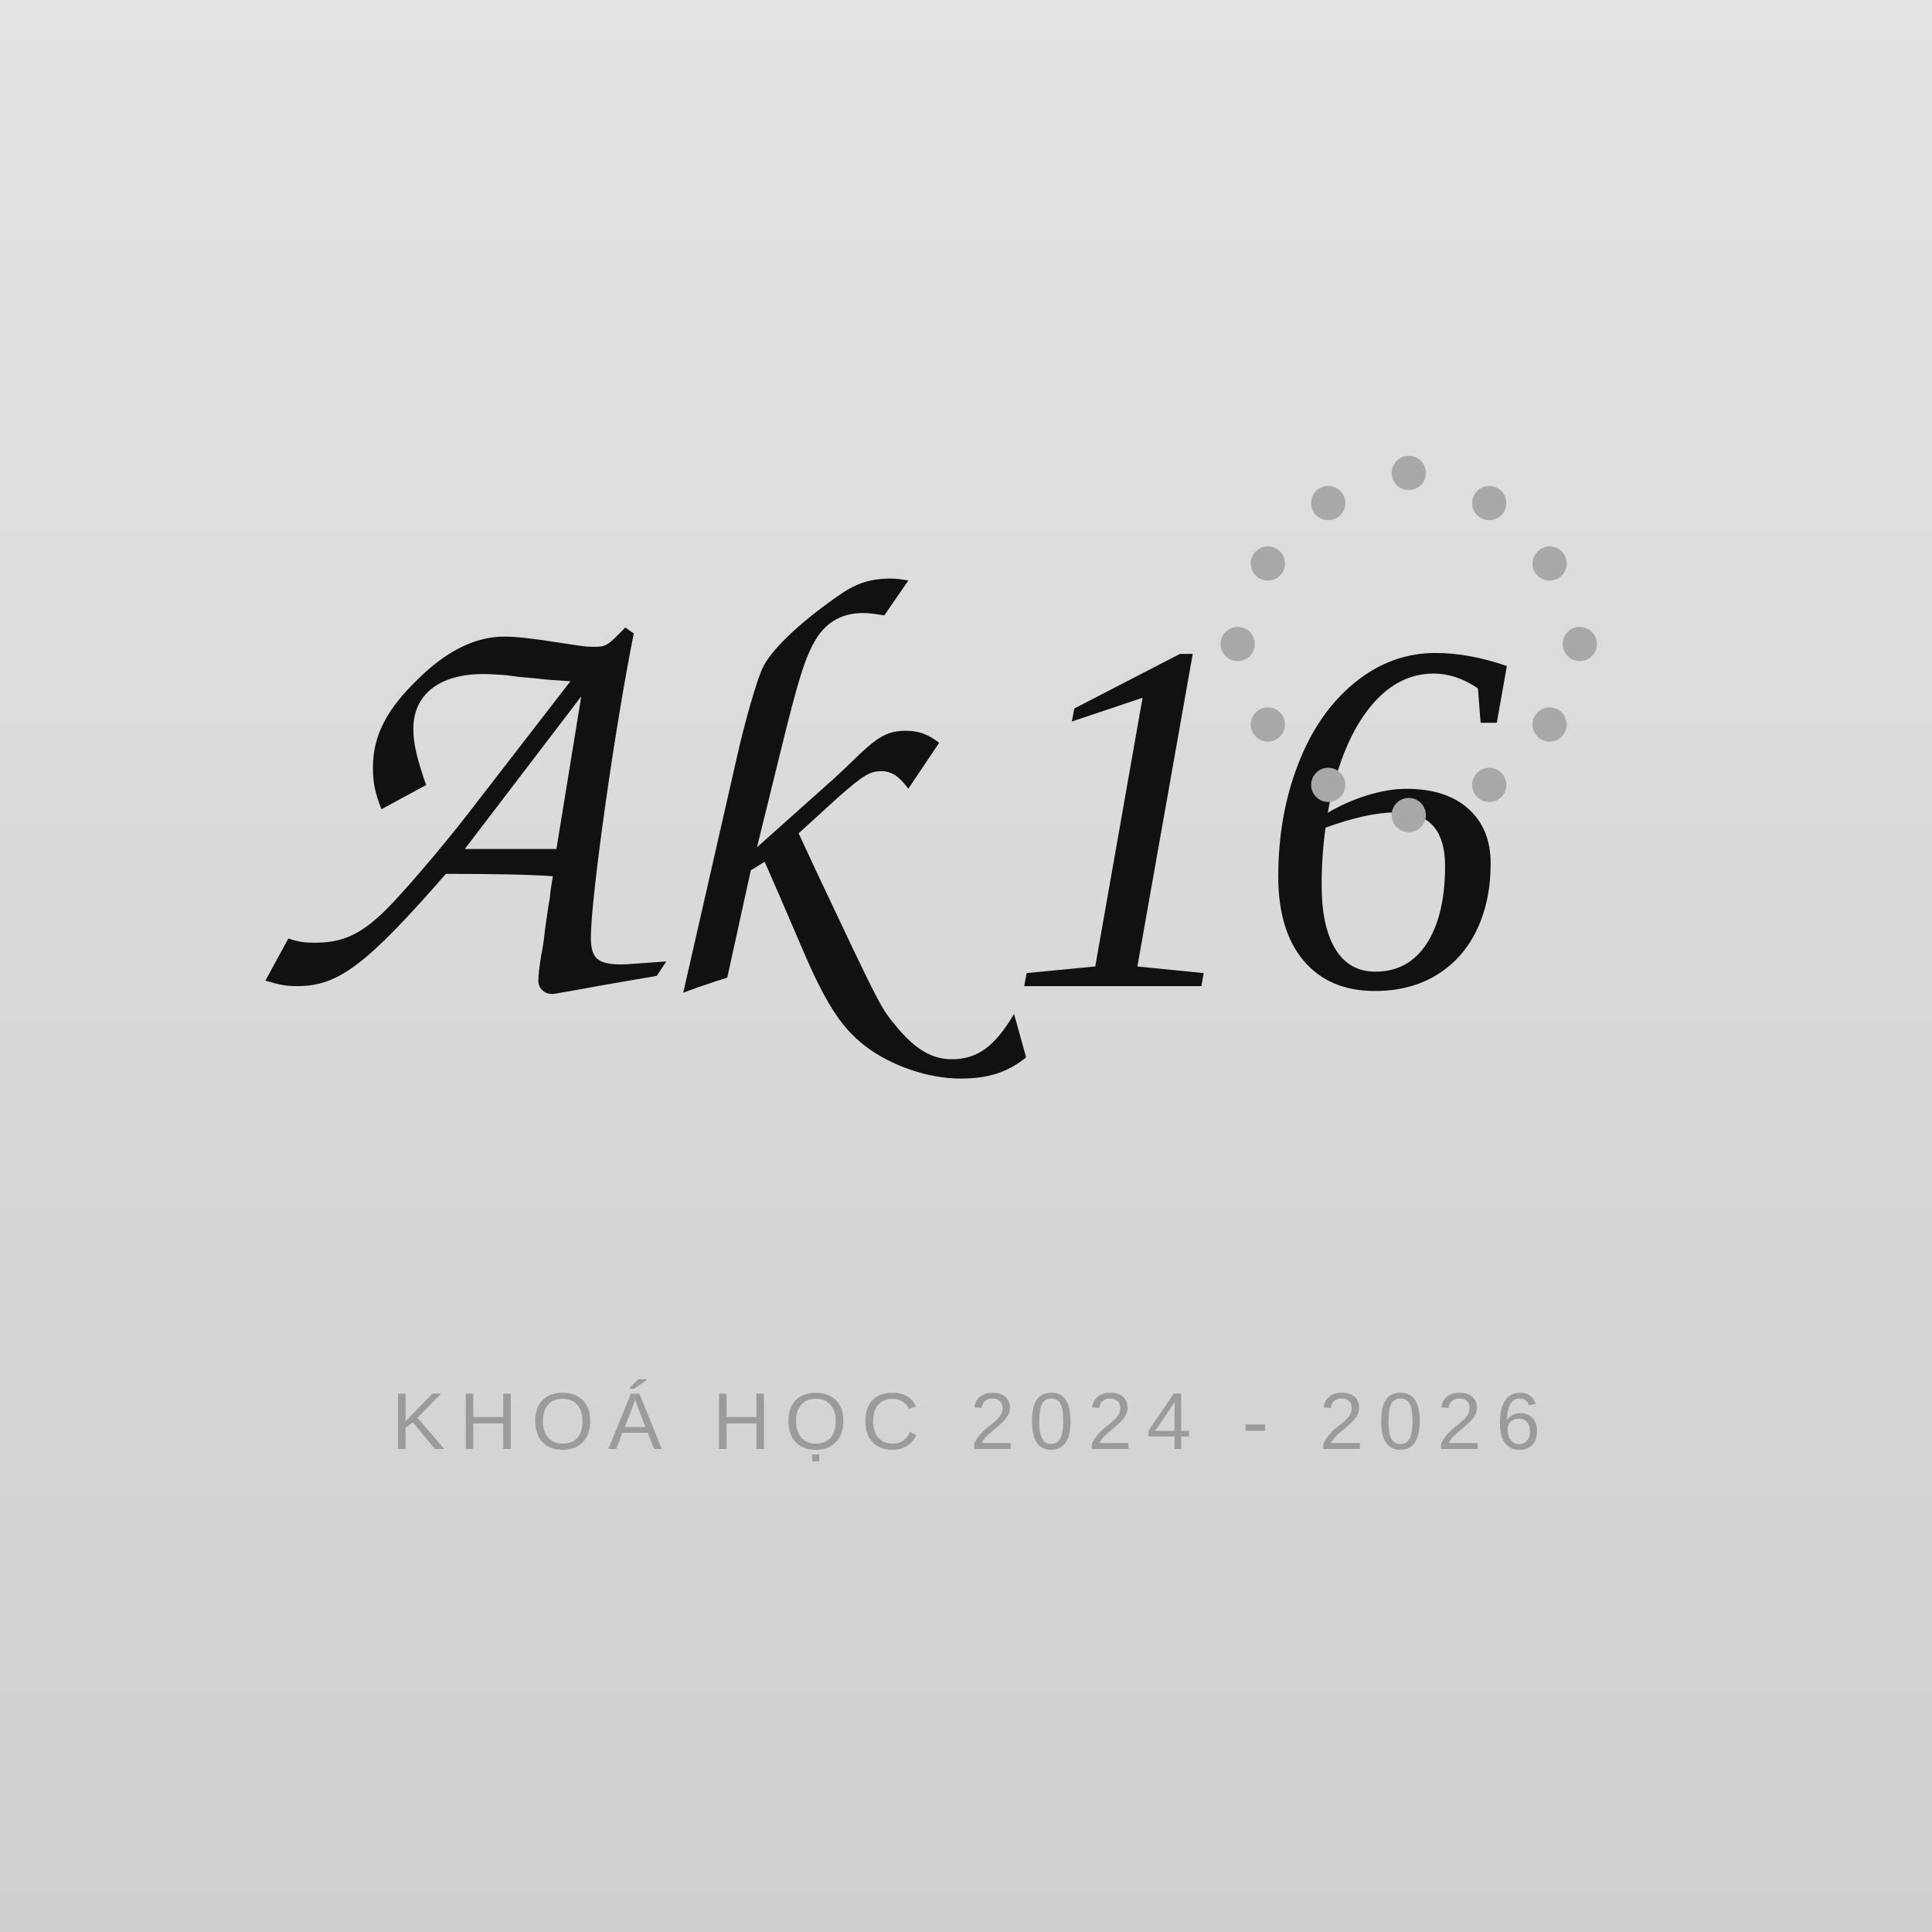
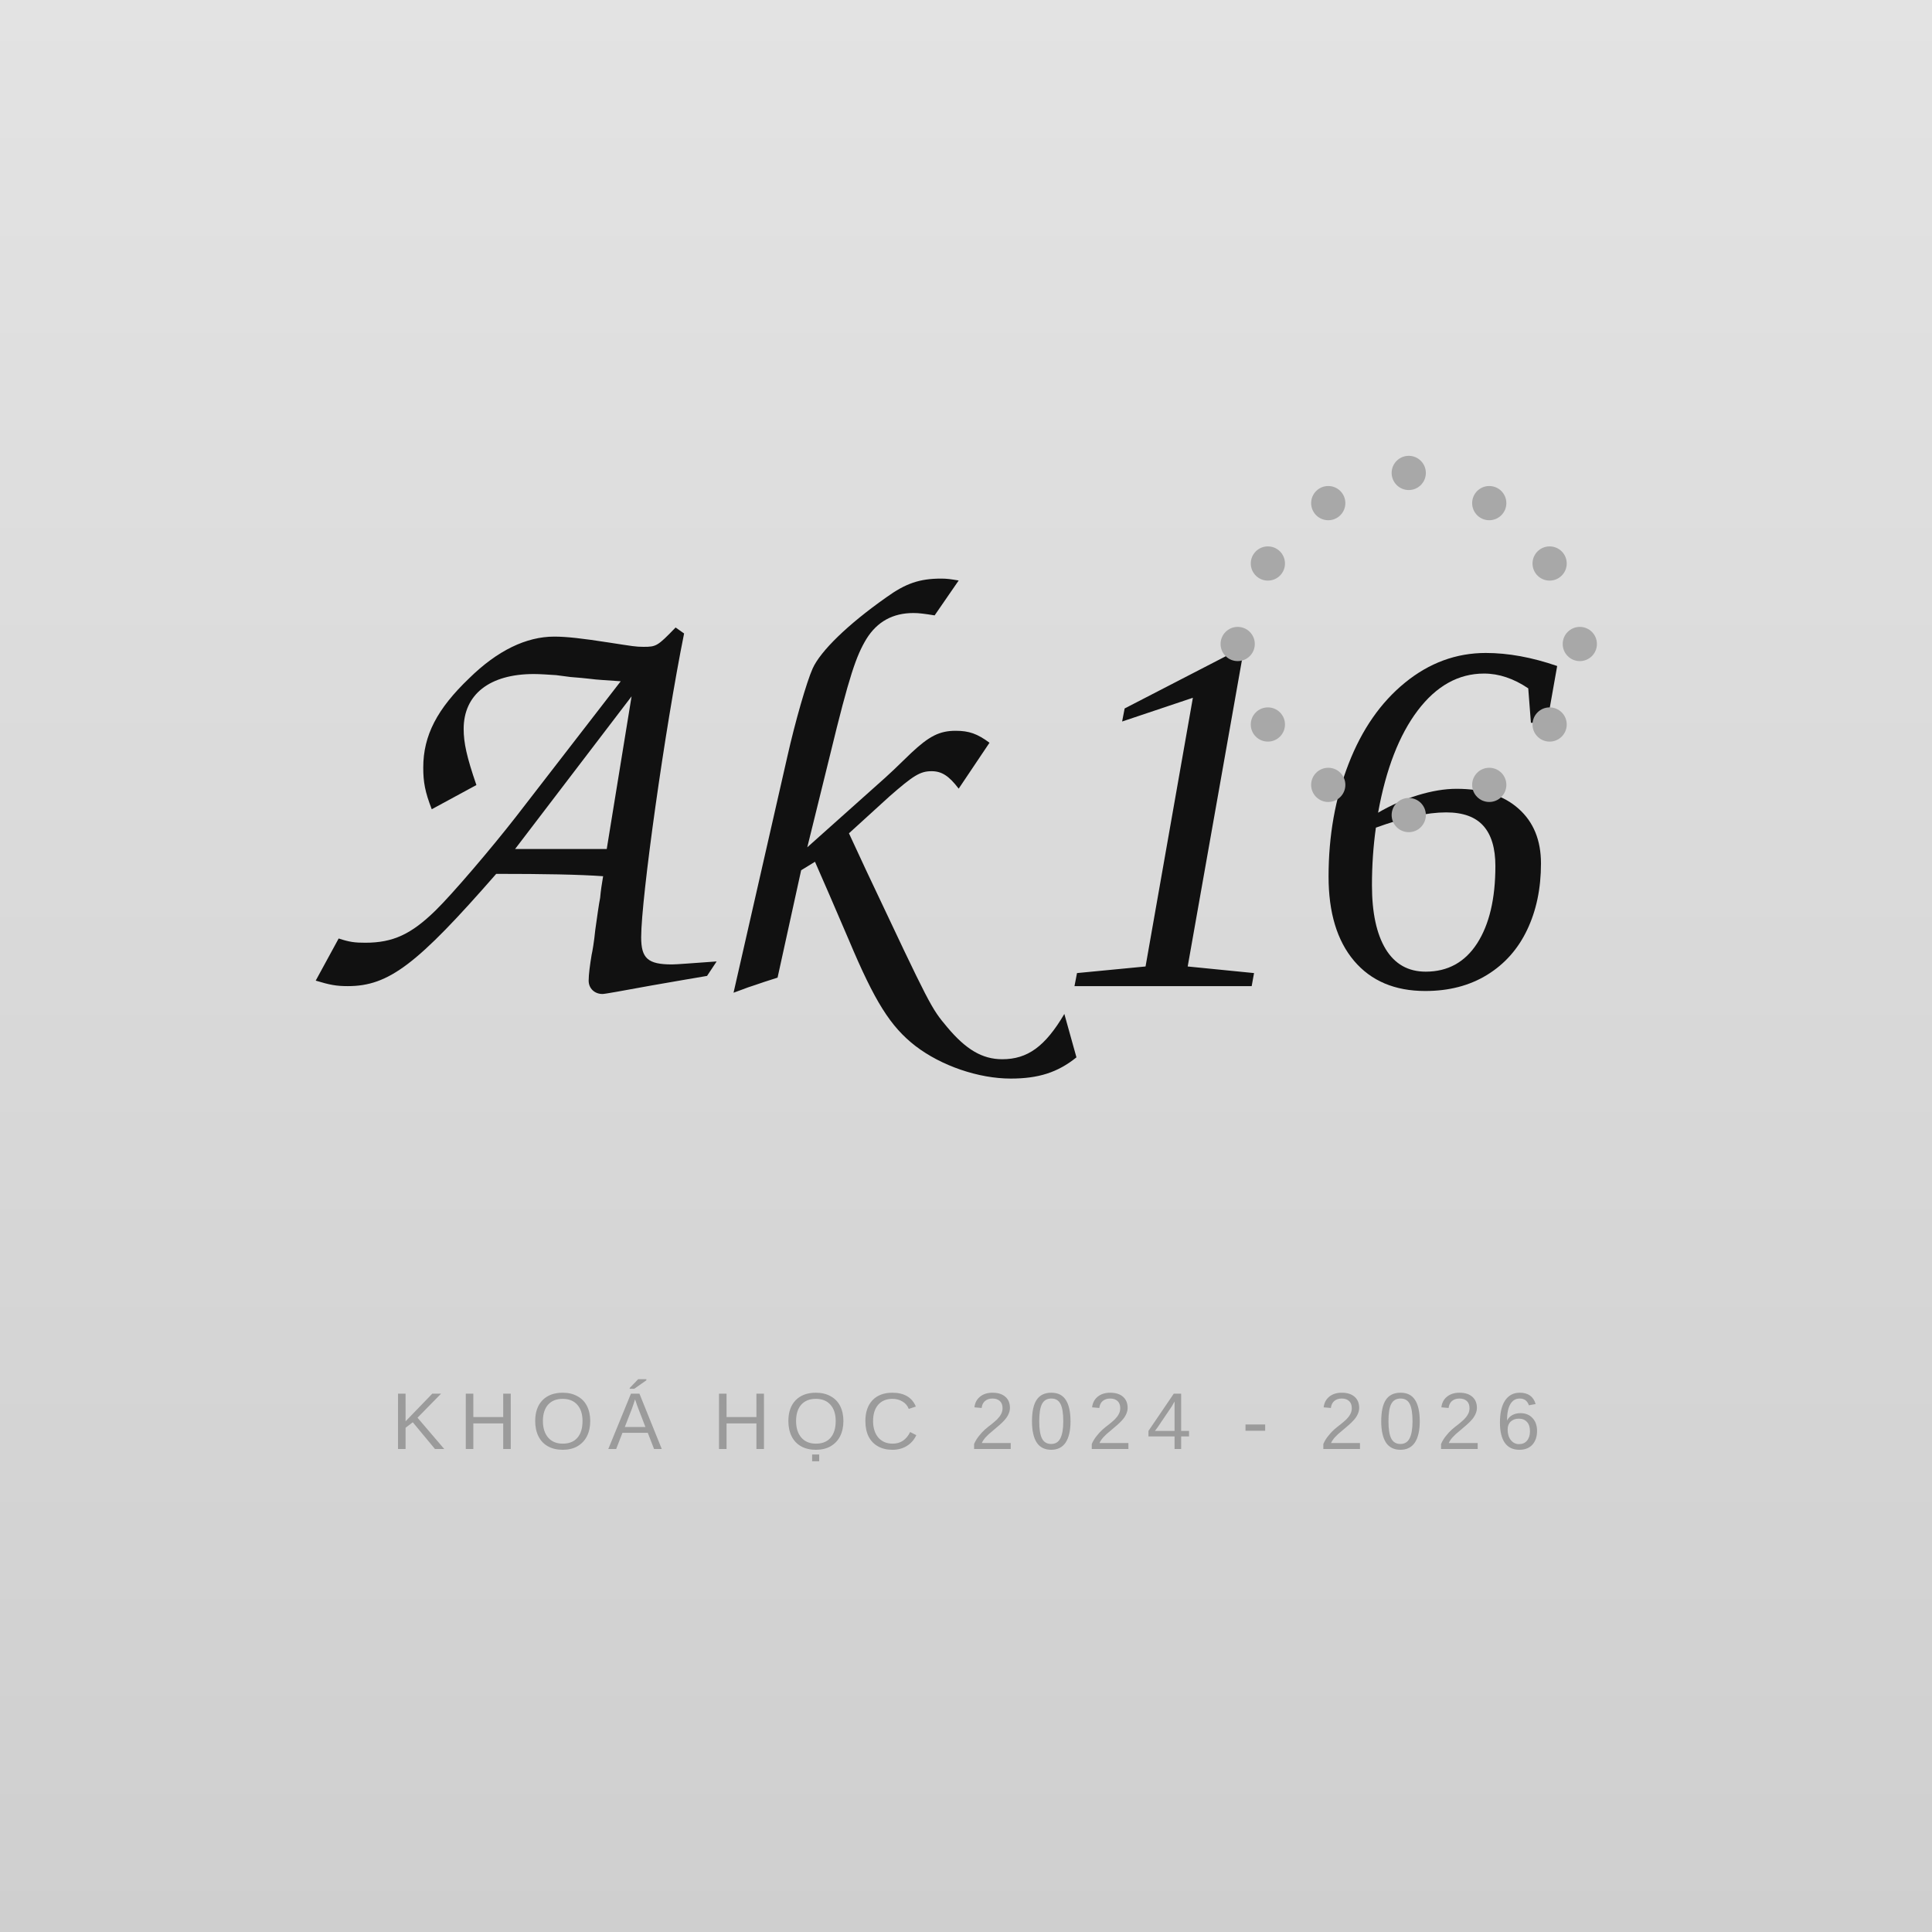
<svg xmlns="http://www.w3.org/2000/svg" width="192" height="192" viewBox="0 0 192 192">
  <defs>
    <linearGradient id="bg192" x1="0" y1="0" x2="0" y2="1">
      <stop offset="0%" stop-color="#e3e3e3" />
      <stop offset="100%" stop-color="#cfcfcf" />
    </linearGradient>
  </defs>
  <rect width="192" height="192" fill="url(#bg192)" />
-   <text x="25" y="98" font-size="60" font-family="'Brush Script MT', 'Segoe Script', cursive" fill="#111">Ak</text>
-   <text x="100" y="98" font-size="50" font-family="'Times New Roman', serif" font-style="italic" fill="#111">16</text>
+   <text x="30" y="98" font-size="60" font-family="'Brush Script MT', 'Segoe Script', cursive" fill="#111">Ak</text>
+   <text x="105" y="98" font-size="50" font-family="'Times New Roman', serif" font-style="italic" fill="#111">16</text>
  <g fill="#a8a8a8" transform="translate(140 64)">
    <circle cx="0" cy="-17" r="1.7" />
    <circle cx="8" cy="-14" r="1.7" />
    <circle cx="14" cy="-8" r="1.7" />
    <circle cx="17" cy="0" r="1.7" />
    <circle cx="14" cy="8" r="1.7" />
    <circle cx="8" cy="14" r="1.7" />
    <circle cx="0" cy="17" r="1.7" />
    <circle cx="-8" cy="14" r="1.7" />
    <circle cx="-14" cy="8" r="1.7" />
    <circle cx="-17" cy="0" r="1.7" />
    <circle cx="-14" cy="-8" r="1.7" />
    <circle cx="-8" cy="-14" r="1.7" />
  </g>
  <text x="96" y="144" text-anchor="middle" font-size="8" letter-spacing="1.4" font-family="'Arial', sans-serif" fill="#9b9b9b">KHOÁ HỌC 2024 - 2026</text>
</svg>
